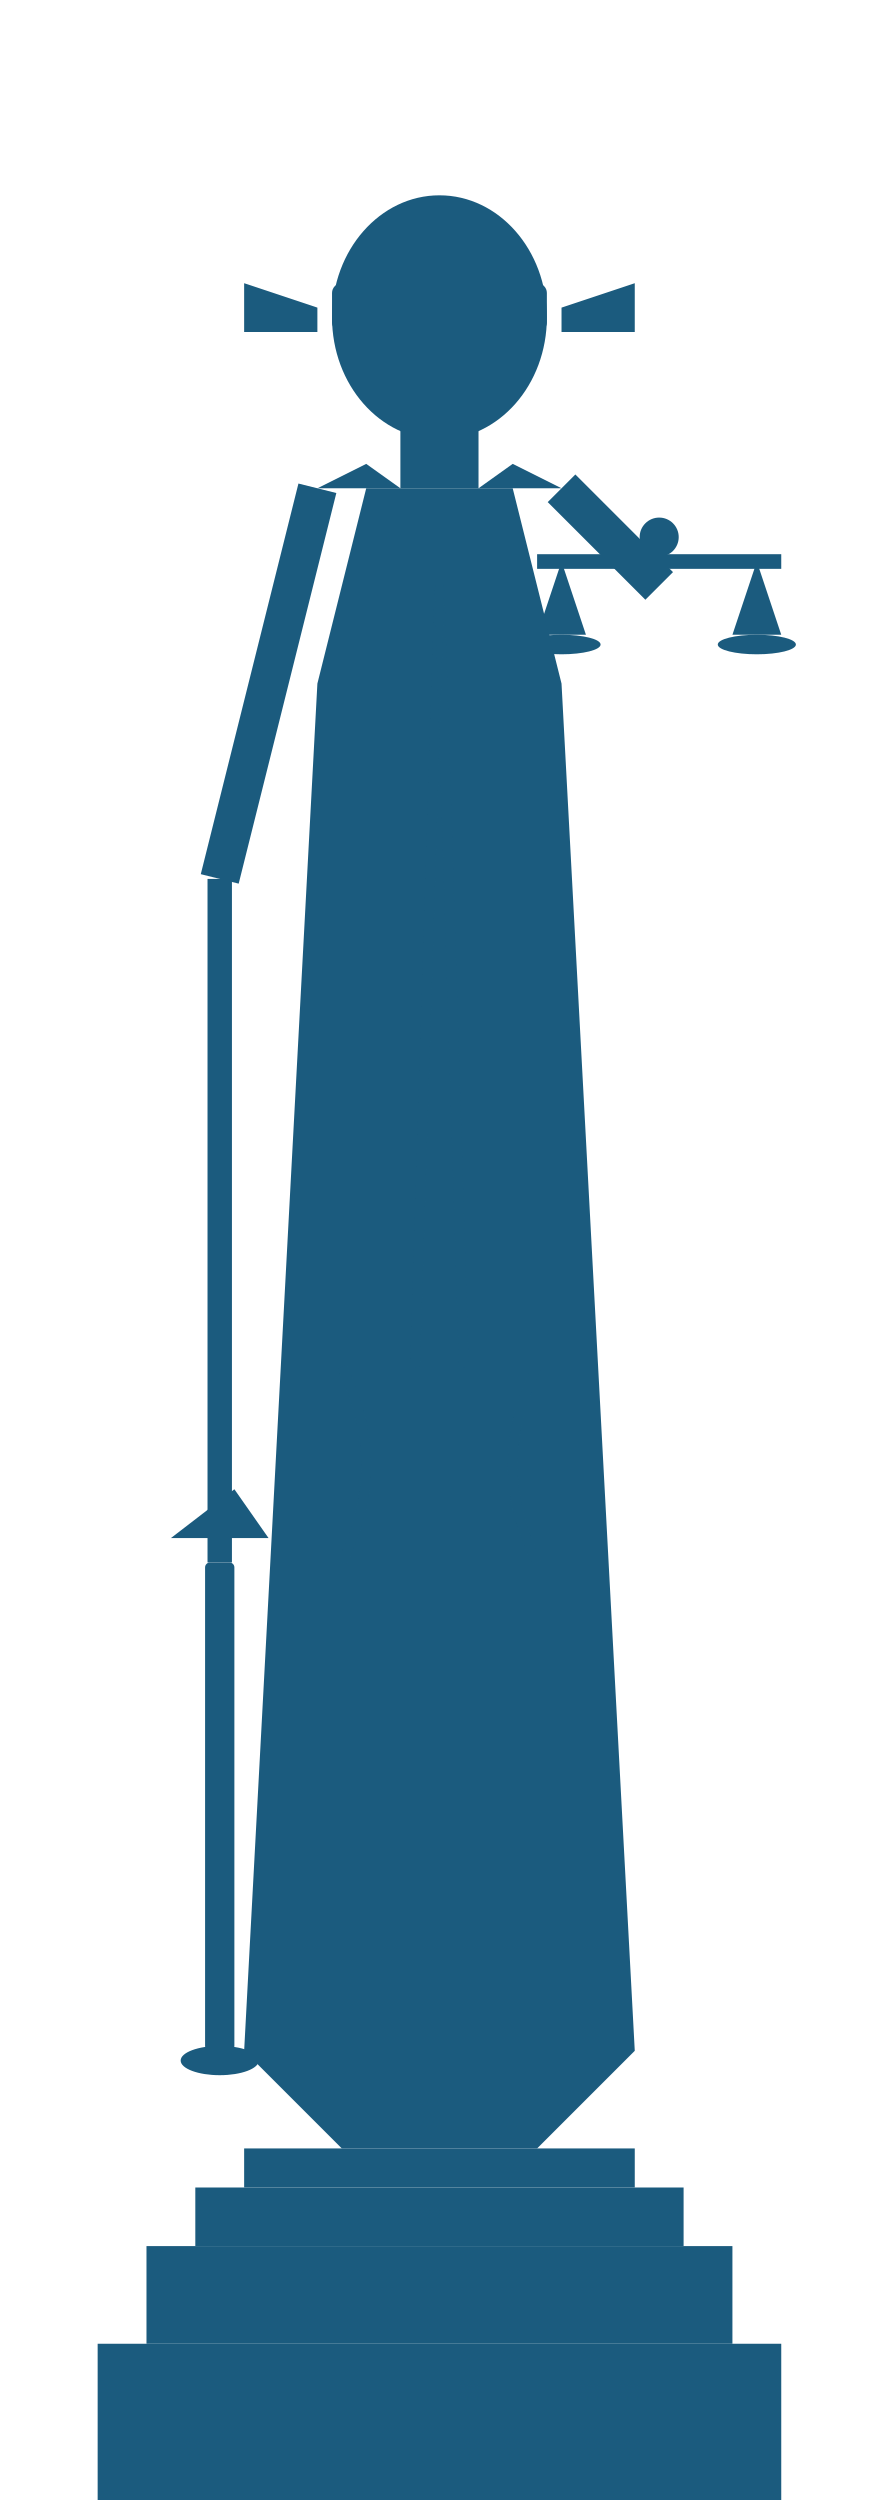
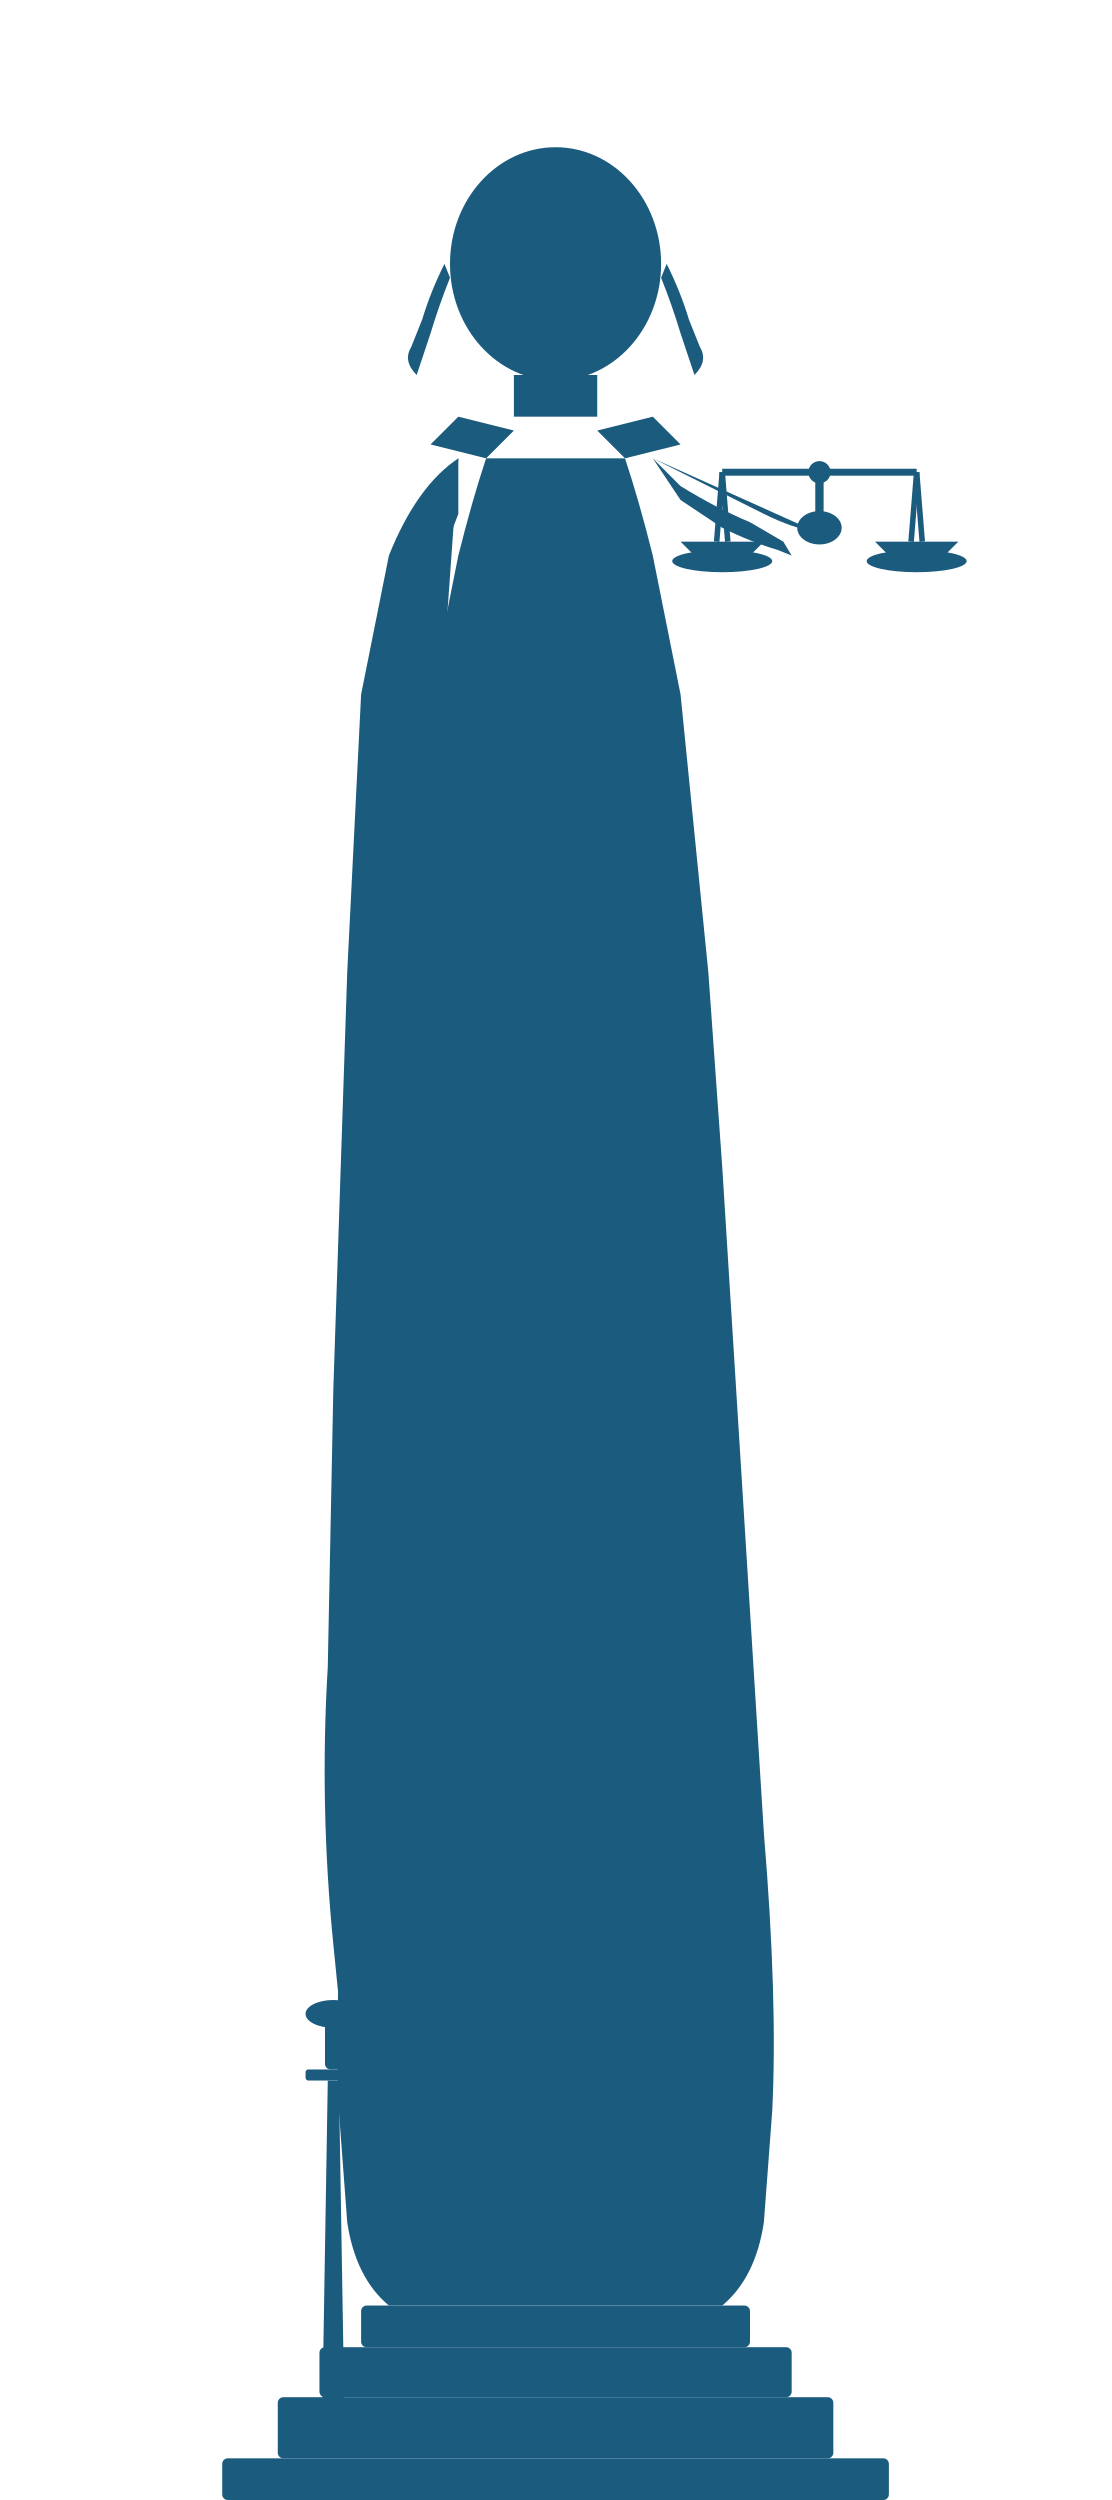
- <svg xmlns="http://www.w3.org/2000/svg" viewBox="0 0 180 512" fill="#1B5B7E">
-   <ellipse cx="90" cy="65" rx="22" ry="25" />
-   <rect x="68" y="58" width="44" height="10" rx="2" />
-   <path d="M65 63 L50 58 L50 68 L65 68 Z" />
-   <path d="M115 63 L130 58 L130 68 L115 68 Z" />
-   <rect x="82" y="88" width="16" height="12" />
-   <path d="M65 100 L75 95 L82 100" />
-   <path d="M115 100 L105 95 L98 100" />
-   <line x1="65" y1="100" x2="45" y2="180" stroke="#1B5B7E" stroke-width="8" />
-   <line x1="45" y1="180" x2="45" y2="320" stroke="#1B5B7E" stroke-width="5" />
-   <rect x="42" y="320" width="6" height="100" rx="1" />
-   <path d="M35 315 L55 315 L48 305 Z" />
-   <ellipse cx="45" cy="422" rx="8" ry="3" />
-   <line x1="115" y1="100" x2="135" y2="120" stroke="#1B5B7E" stroke-width="8" />
-   <line x1="110" y1="115" x2="160" y2="115" stroke="#1B5B7E" stroke-width="3" />
-   <circle cx="135" cy="110" r="4" />
-   <line x1="135" y1="110" x2="135" y2="115" stroke="#1B5B7E" stroke-width="3" />
-   <path d="M115 115 L110 130 L120 130 Z" />
-   <ellipse cx="115" cy="132" rx="8" ry="2" />
-   <path d="M155 115 L150 130 L160 130 Z" />
-   <ellipse cx="155" cy="132" rx="8" ry="2" />
-   <path d="M75 100 L65 140 L50 420 L70 440 L110 440 L130 420 L115 140 L105 100 Z" />
-   <line x1="90" y1="120" x2="85" y2="280" stroke="#1B5B7E" stroke-width="2" opacity="0.3" />
-   <line x1="90" y1="120" x2="95" y2="280" stroke="#1B5B7E" stroke-width="2" opacity="0.3" />
-   <path d="M70 280 Q80 300 70 320" stroke="#1B5B7E" stroke-width="2" fill="none" opacity="0.3" />
-   <path d="M110 280 Q100 300 110 320" stroke="#1B5B7E" stroke-width="2" fill="none" opacity="0.3" />
-   <rect x="50" y="440" width="80" height="8" />
-   <rect x="40" y="448" width="100" height="12" />
-   <rect x="30" y="460" width="120" height="20" />
-   <rect x="20" y="480" width="140" height="32" />
+ <svg xmlns="http://www.w3.org/2000/svg" viewBox="0 0 400 900" fill="none">
+   <g fill="#1B5B7E">
+     <ellipse cx="200" cy="95" rx="38" ry="42" />
+     <rect x="165" y="85" width="70" height="14" rx="3" />
+     <path d="M160 95 Q155 105 152 115 L148 125 Q145 130 150 135 L155 120 Q158 110 162 100 Z" />
+     <path d="M240 95 Q245 105 248 115 L252 125 Q255 130 250 135 L245 120 Q242 110 238 100 Z" />
+     <path d="M185 135 L185 150 L215 150 L215 135" />
+     <path d="M165 150 Q160 155 155 160 L175 165 L185 155 Z" />
+     <path d="M235 150 Q240 155 245 160 L225 165 L215 155 Z" />
+     <path d="M165 165 Q150 175 140 200 L130 250 L125 350 L120 500 L118 600 Q115 650 120 700 L122 720 L125 730" />
+     <path d="M165 165 L155 185 L145 210 Q140 230 138 250 L135 280 L140 290 L145 270 L150 240 Q155 210 165 185 Z" />
+     <g transform="translate(105, 720)">
+       <ellipse cx="15" cy="5" rx="10" ry="5" />
+       <rect x="12" y="5" width="6" height="20" rx="2" />
+       <rect x="5" y="25" width="20" height="4" rx="1" />
+       <path d="M13 29 L11 150 L15 155 L19 150 L17 29 Z" />
+       <path d="M11 150 L15 160 L19 150 Z" />
+     </g>
+     <path d="M235 165 Q245 170 255 175 L275 185 Q285 190 295 192" />
+     <path d="M235 165 L245 180 L260 190 Q270 195 280 198 L285 200 L282 195 L270 188 Q258 183 245 175 Z" />
+     <g transform="translate(285, 185)">
+       <ellipse cx="10" cy="5" rx="8" ry="6" />
+       <line x1="10" y1="0" x2="10" y2="-15" stroke="#1B5B7E" stroke-width="3" />
+       <circle cx="10" cy="-15" r="4" />
+       <line x1="-25" y1="-15" x2="45" y2="-15" stroke="#1B5B7E" stroke-width="2.5" />
+       <g transform="translate(-25, -15)">
+         <line x1="0" y1="0" x2="-2" y2="25" stroke="#1B5B7E" stroke-width="2" />
+         <line x1="0" y1="0" x2="2" y2="25" stroke="#1B5B7E" stroke-width="2" />
+         <path d="M-15 25 L-10 30 L10 30 L15 25 Z" />
+         <ellipse cx="0" cy="32" rx="18" ry="4" />
+       </g>
+       <g transform="translate(45, -15)">
+         <line x1="0" y1="0" x2="-2" y2="25" stroke="#1B5B7E" stroke-width="2" />
+         <line x1="0" y1="0" x2="2" y2="25" stroke="#1B5B7E" stroke-width="2" />
+         <path d="M-15 25 L-10 30 L10 30 L15 25 Z" />
+         <ellipse cx="0" cy="32" rx="18" ry="4" />
+       </g>
+     </g>
+     <path d="M175 165 Q170 180 165 200 L155 250 Q150 300 145 350 L140 420 Q135 500 130 580 L125 660 Q120 720 122 760 L125 800 Q128 820 140 830 L260 830 Q272 820 275 800 L278 760 Q280 720 275 660 L270 580 Q265 500 260 420 L255 350 Q250 300 245 250 L235 200 Q230 180 225 165 Z" />
+     <path d="M185 220 Q183 300 180 400 L178 500 Q176 600 175 700" stroke="#1B5B7E" stroke-width="2" fill="none" opacity="0.3" />
+     <path d="M200 220 Q200 300 200 400 L200 500 Q200 600 200 700" stroke="#1B5B7E" stroke-width="2.5" fill="none" opacity="0.25" />
+     <path d="M215 220 Q217 300 220 400 L222 500 Q224 600 225 700" stroke="#1B5B7E" stroke-width="2" fill="none" opacity="0.3" />
+     <path d="M160 350 Q165 380 160 410 Q155 440 160 470" stroke="#1B5B7E" stroke-width="2" fill="none" opacity="0.25" />
+     <path d="M240 350 Q235 380 240 410 Q245 440 240 470" stroke="#1B5B7E" stroke-width="2" fill="none" opacity="0.25" />
+     <path d="M145 400 Q150 450 145 500 L140 550 Q135 600 138 650" stroke="#1B5B7E" stroke-width="3" fill="none" opacity="0.2" />
+     <path d="M255 400 Q250 450 255 500 L260 550 Q265 600 262 650" stroke="#1B5B7E" stroke-width="3" fill="none" opacity="0.2" />
+     <rect x="130" y="830" width="140" height="15" rx="2" />
+     <rect x="115" y="845" width="170" height="18" rx="2" />
+     <rect x="100" y="863" width="200" height="22" rx="2" />
+     <rect x="80" y="885" width="240" height="15" rx="2" />
+   </g>
</svg>
